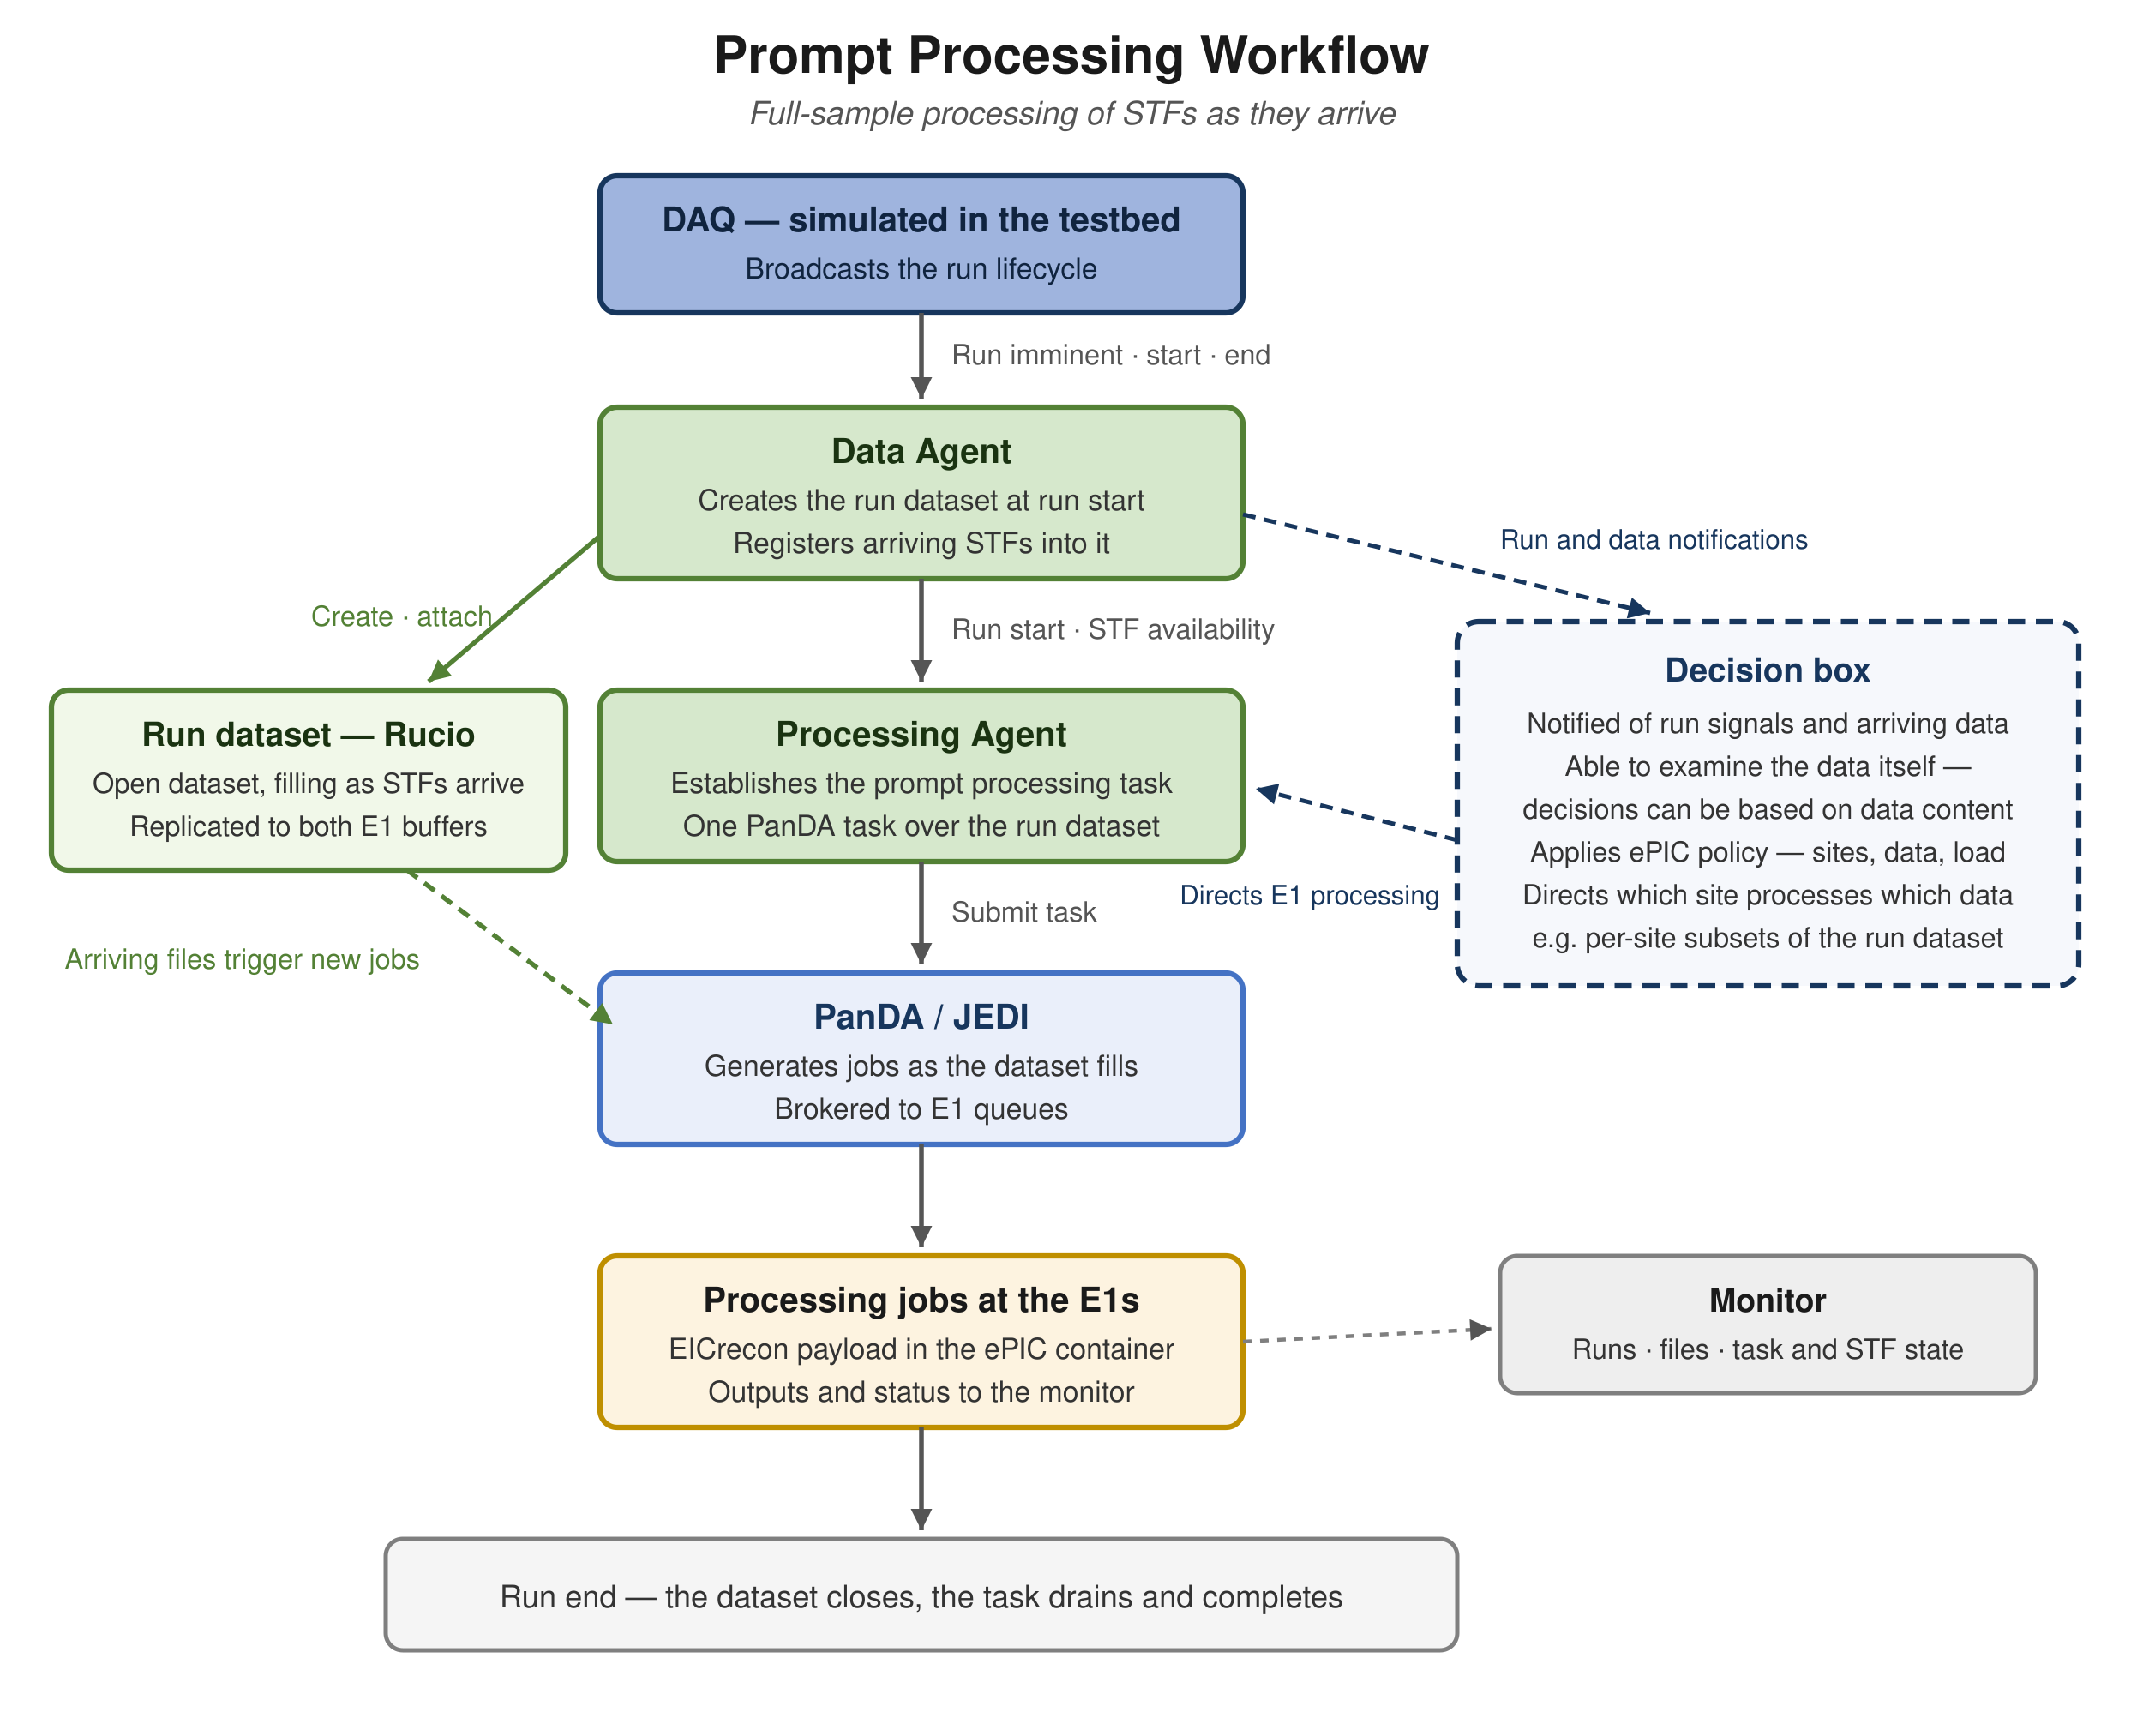
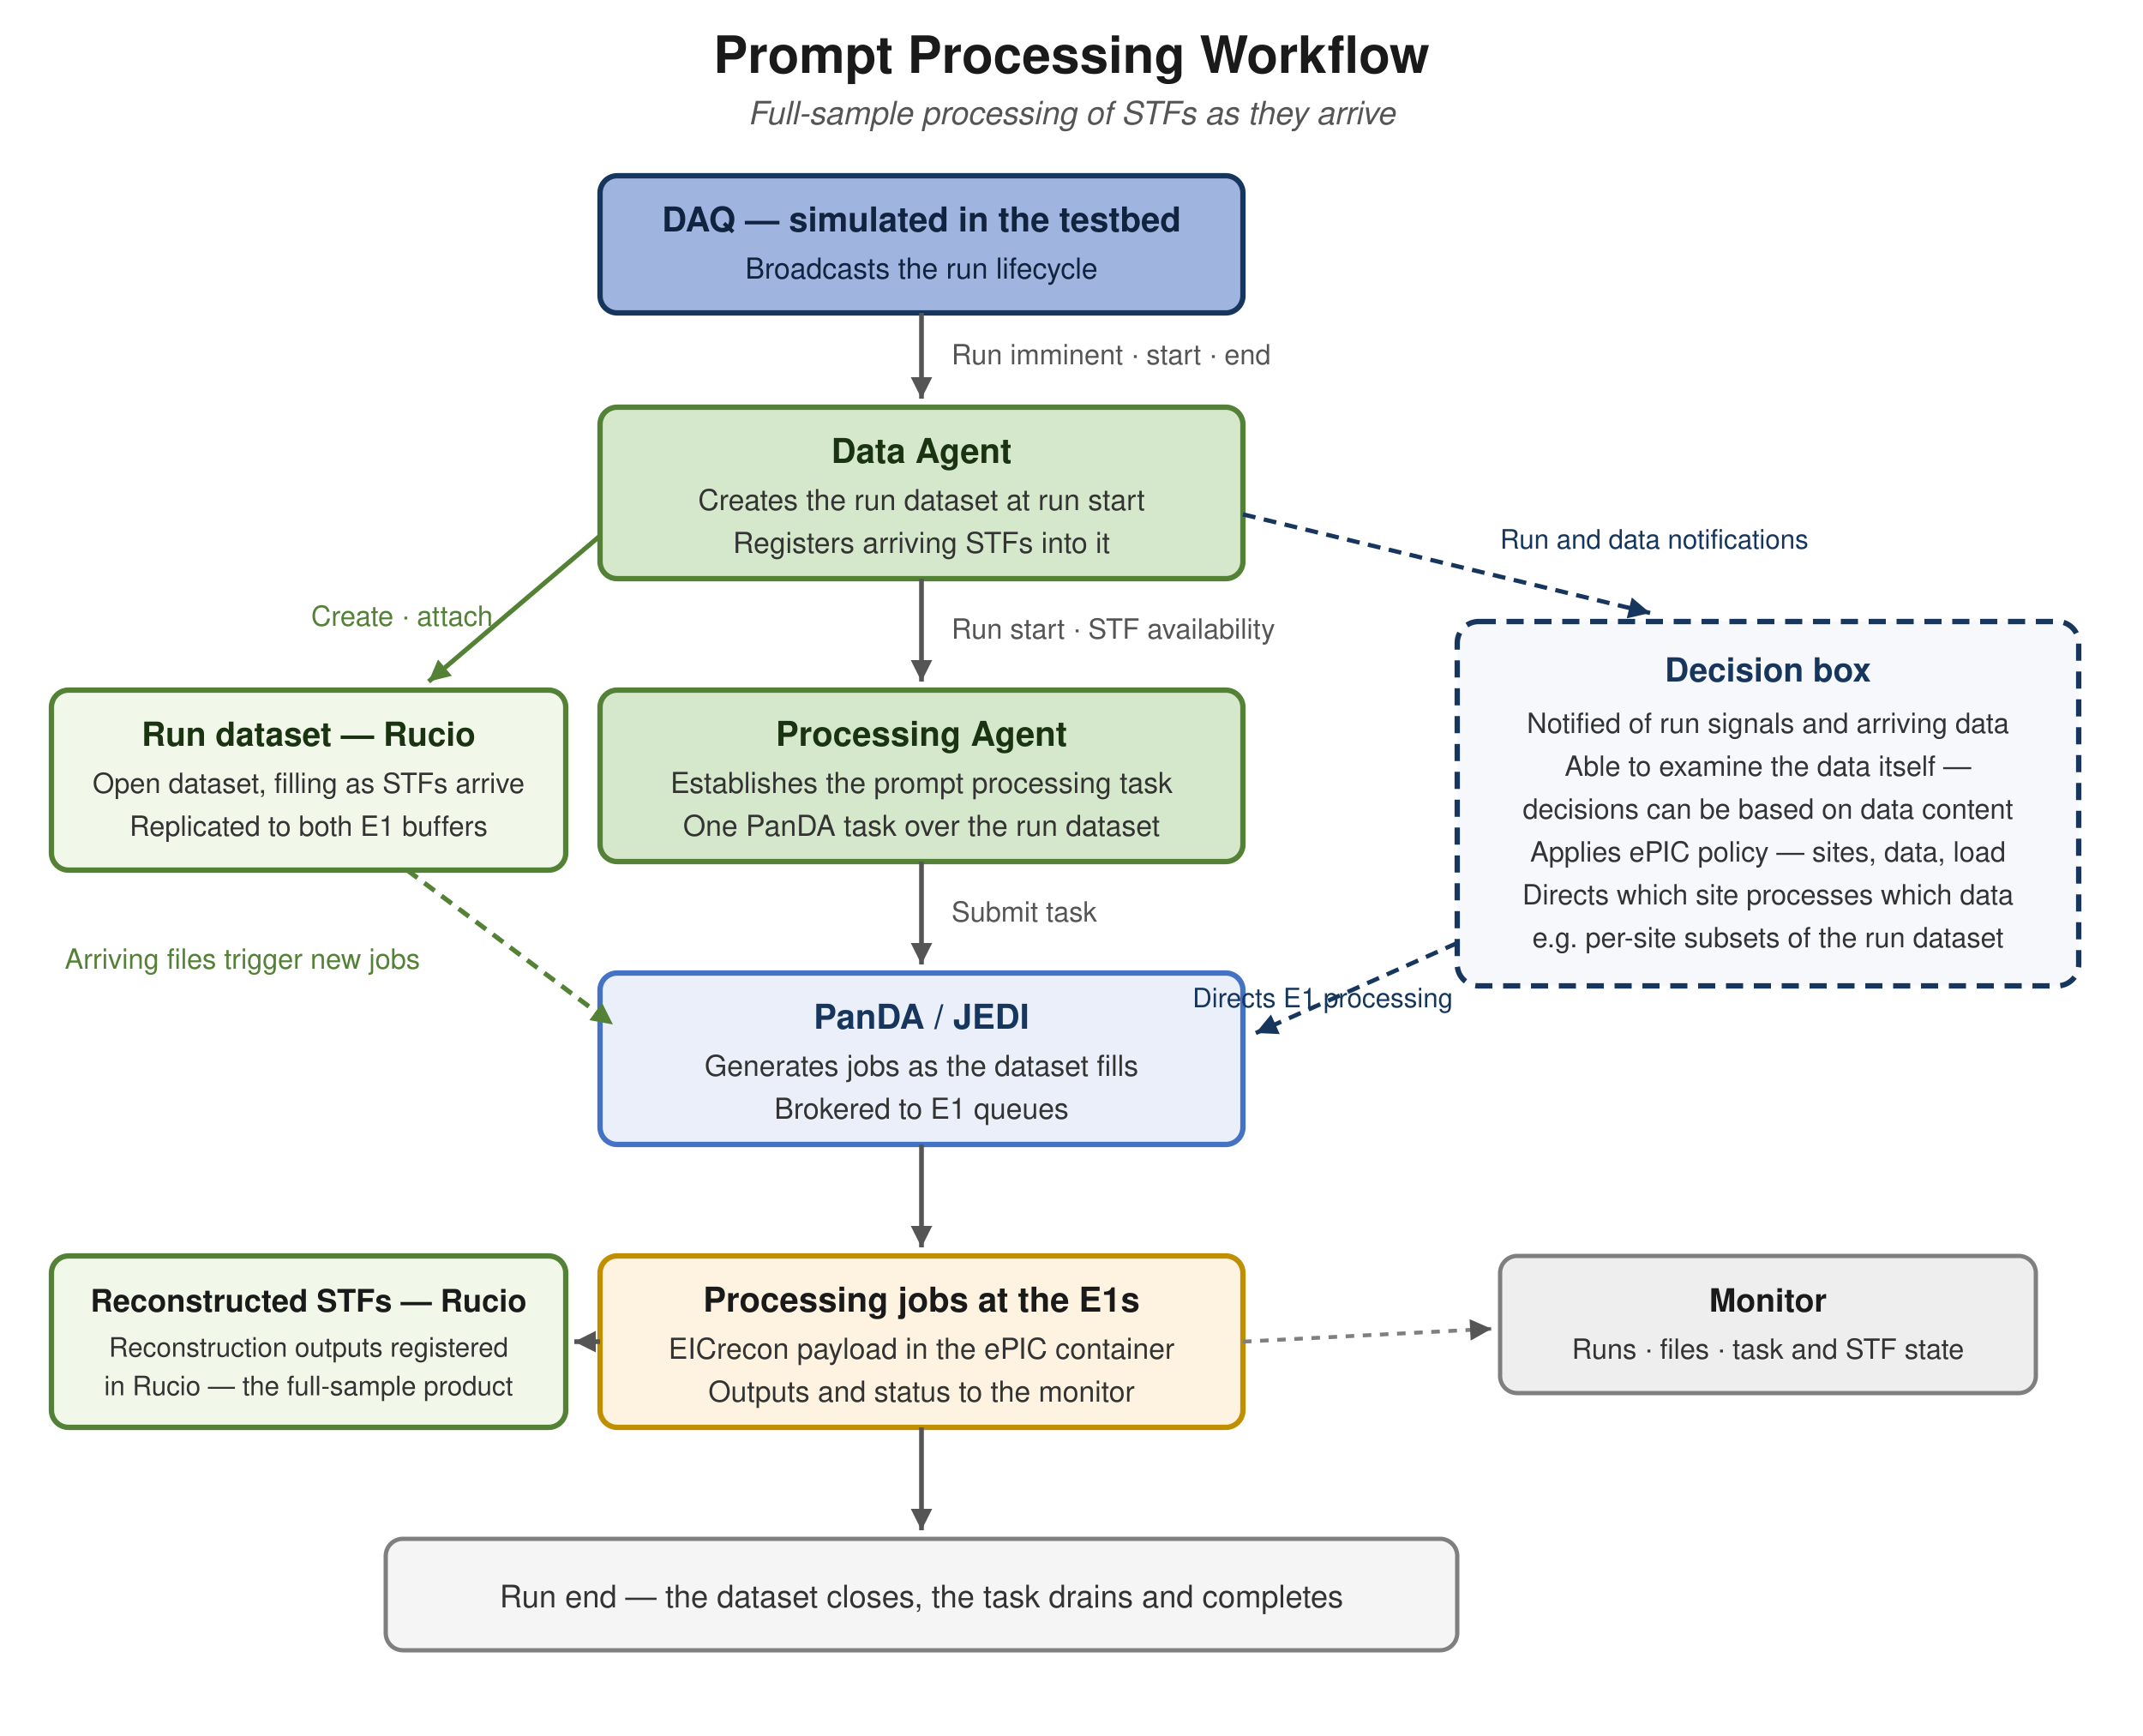
<svg xmlns="http://www.w3.org/2000/svg" viewBox="0 0 1000 810" font-family="Helvetica, Arial, sans-serif">
  <defs>
    <marker id="ppGray" markerUnits="userSpaceOnUse" markerWidth="12" markerHeight="10" refX="10" refY="5" orient="auto">
      <path d="M0,0 L10,5 L0,10 z" fill="#555555" />
    </marker>
    <marker id="ppGreen" markerUnits="userSpaceOnUse" markerWidth="12" markerHeight="10" refX="10" refY="5" orient="auto">
      <path d="M0,0 L10,5 L0,10 z" fill="#538135" />
    </marker>
    <marker id="ppNavy" markerUnits="userSpaceOnUse" markerWidth="12" markerHeight="10" refX="10" refY="5" orient="auto">
      <path d="M0,0 L10,5 L0,10 z" fill="#17365d" />
    </marker>
  </defs>
  <rect x="0" y="0" width="1000" height="810" fill="#ffffff" />
  <text x="500" y="34" text-anchor="middle" font-size="24" font-weight="bold" fill="#1a1a1a">Prompt Processing Workflow</text>
  <text x="500" y="58" text-anchor="middle" font-size="15" font-style="italic" fill="#555555">Full-sample processing of STFs as they arrive</text>
  <rect x="280" y="82" width="300" height="64" rx="8" fill="#9fb4de" stroke="#17365d" stroke-width="2.5" />
  <text x="430" y="108" text-anchor="middle" font-size="16" font-weight="bold" fill="#10243f">DAQ — simulated in the testbed</text>
  <text x="430" y="130" text-anchor="middle" font-size="13.5" fill="#10243f">Broadcasts the run lifecycle</text>
  <line x1="430" y1="146" x2="430" y2="186" stroke="#555555" stroke-width="2.2" marker-end="url(#ppGray)" />
  <text x="444" y="170" font-size="13" fill="#555555">Run imminent · start · end</text>
  <rect x="280" y="190" width="300" height="80" rx="8" fill="#d6e8cc" stroke="#538135" stroke-width="2.5" />
  <text x="430" y="216" text-anchor="middle" font-size="16" font-weight="bold" fill="#1a3311">Data Agent</text>
  <text x="430" y="238" text-anchor="middle" font-size="13.5" fill="#333333">Creates the run dataset at run start</text>
  <text x="430" y="258" text-anchor="middle" font-size="13.5" fill="#333333">Registers arriving STFs into it</text>
  <line x1="280" y1="250" x2="200" y2="318" stroke="#538135" stroke-width="2.2" marker-end="url(#ppGreen)" />
  <text x="230" y="292" text-anchor="end" font-size="13" fill="#538135">Create · attach</text>
  <rect x="24" y="322" width="240" height="84" rx="8" fill="#f1f8e9" stroke="#538135" stroke-width="2.5" />
  <text x="144" y="348" text-anchor="middle" font-size="15.5" font-weight="bold" fill="#1a3311">Run dataset — Rucio</text>
  <text x="144" y="370" text-anchor="middle" font-size="13" fill="#333333">Open dataset, filling as STFs arrive</text>
  <text x="144" y="390" text-anchor="middle" font-size="13" fill="#333333">Replicated to both E1 buffers</text>
  <line x1="430" y1="270" x2="430" y2="318" stroke="#555555" stroke-width="2.2" marker-end="url(#ppGray)" />
  <text x="444" y="298" font-size="13" fill="#555555">Run start · STF availability</text>
  <rect x="280" y="322" width="300" height="80" rx="8" fill="#d6e8cc" stroke="#538135" stroke-width="2.5" />
  <text x="430" y="348" text-anchor="middle" font-size="16" font-weight="bold" fill="#1a3311">Processing Agent</text>
  <text x="430" y="370" text-anchor="middle" font-size="13.5" fill="#333333">Establishes the prompt processing task</text>
  <text x="430" y="390" text-anchor="middle" font-size="13.5" fill="#333333">One PanDA task over the run dataset</text>
  <line x1="430" y1="402" x2="430" y2="450" stroke="#555555" stroke-width="2.2" marker-end="url(#ppGray)" />
  <text x="444" y="430" font-size="13" fill="#555555">Submit task</text>
  <rect x="280" y="454" width="300" height="80" rx="8" fill="#eaeffa" stroke="#4472c4" stroke-width="2.5" />
  <text x="430" y="480" text-anchor="middle" font-size="16" font-weight="bold" fill="#17365d">PanDA / JEDI</text>
  <text x="430" y="502" text-anchor="middle" font-size="13.5" fill="#333333">Generates jobs as the dataset fills</text>
  <text x="430" y="522" text-anchor="middle" font-size="13.5" fill="#333333">Brokered to E1 queues</text>
  <line x1="190" y1="406" x2="286" y2="478" stroke="#538135" stroke-width="2.2" stroke-dasharray="6,4" marker-end="url(#ppGreen)" />
  <text x="196" y="452" text-anchor="end" font-size="13" fill="#538135">Arriving files trigger new jobs</text>
  <line x1="430" y1="534" x2="430" y2="582" stroke="#555555" stroke-width="2.2" marker-end="url(#ppGray)" />
  <rect x="280" y="586" width="300" height="80" rx="8" fill="#fdf3e0" stroke="#bf8f00" stroke-width="2.5" />
  <text x="430" y="612" text-anchor="middle" font-size="16" font-weight="bold" fill="#1a1a1a">Processing jobs at the E1s</text>
  <text x="430" y="634" text-anchor="middle" font-size="13.5" fill="#333333">EICrecon payload in the ePIC container</text>
  <text x="430" y="654" text-anchor="middle" font-size="13.5" fill="#333333">Outputs and status to the monitor</text>
  <line x1="430" y1="666" x2="430" y2="714" stroke="#555555" stroke-width="2.2" marker-end="url(#ppGray)" />
+   <rect x="24" y="586" width="240" height="80" rx="8" fill="#f1f8e9" stroke="#538135" stroke-width="2.5" />
+   <text x="144" y="612" text-anchor="middle" font-size="14.5" font-weight="bold" fill="#1a1a1a">Reconstructed STFs — Rucio</text>
+   <text x="144" y="633" text-anchor="middle" font-size="12.5" fill="#333333">Reconstruction outputs registered</text>
+   <text x="144" y="651" text-anchor="middle" font-size="12.5" fill="#333333">in Rucio — the full-sample product</text>
+   <line x1="280" y1="626" x2="268" y2="626" stroke="#555555" stroke-width="2.2" marker-end="url(#ppGray)" />
  <rect x="180" y="718" width="500" height="52" rx="8" fill="#f5f5f5" stroke="#7f7f7f" stroke-width="2" />
  <text x="430" y="750" text-anchor="middle" font-size="14.5" fill="#333333">Run end — the dataset closes, the task drains and completes</text>
  <rect x="680" y="290" width="290" height="170" rx="10" fill="#f6f8fc" stroke="#17365d" stroke-width="2.5" stroke-dasharray="8,5" />
  <text x="825" y="318" text-anchor="middle" font-size="15.5" font-weight="bold" fill="#17365d">Decision box</text>
  <text x="825" y="342" text-anchor="middle" font-size="13" fill="#333333">Notified of run signals and arriving data</text>
  <text x="825" y="362" text-anchor="middle" font-size="13" fill="#333333">Able to examine the data itself —</text>
  <text x="825" y="382" text-anchor="middle" font-size="13" fill="#333333">decisions can be based on data content</text>
  <text x="825" y="402" text-anchor="middle" font-size="13" fill="#333333">Applies ePIC policy — sites, data, load</text>
  <text x="825" y="422" text-anchor="middle" font-size="13" fill="#333333">Directs which site processes which data</text>
  <text x="825" y="442" text-anchor="middle" font-size="13" fill="#333333">e.g. per-site subsets of the run dataset</text>
  <line x1="580" y1="240" x2="770" y2="286" stroke="#17365d" stroke-width="2" stroke-dasharray="6,4" marker-end="url(#ppNavy)" />
  <text x="700" y="256" font-size="12.5" fill="#17365d">Run and data notifications</text>
-   <line x1="680" y1="392" x2="586" y2="368" stroke="#17365d" stroke-width="2" stroke-dasharray="6,4" marker-end="url(#ppNavy)" />
-   <text x="672" y="422" text-anchor="end" font-size="12.5" fill="#17365d">Directs E1 processing</text>
+   <line x1="680" y1="440" x2="586" y2="482" stroke="#17365d" stroke-width="2" stroke-dasharray="6,4" marker-end="url(#ppNavy)" />
+   <text x="678" y="470" text-anchor="end" font-size="12.5" fill="#17365d">Directs E1 processing</text>
  <rect x="700" y="586" width="250" height="64" rx="8" fill="#eeeeee" stroke="#7f7f7f" stroke-width="2" />
  <text x="825" y="612" text-anchor="middle" font-size="15" font-weight="bold" fill="#1a1a1a">Monitor</text>
  <text x="825" y="634" text-anchor="middle" font-size="13" fill="#333333">Runs · files · task and STF state</text>
  <line x1="580" y1="626" x2="696" y2="620" stroke="#7f7f7f" stroke-width="1.8" stroke-dasharray="4,4" marker-end="url(#ppGray)" />
</svg>
